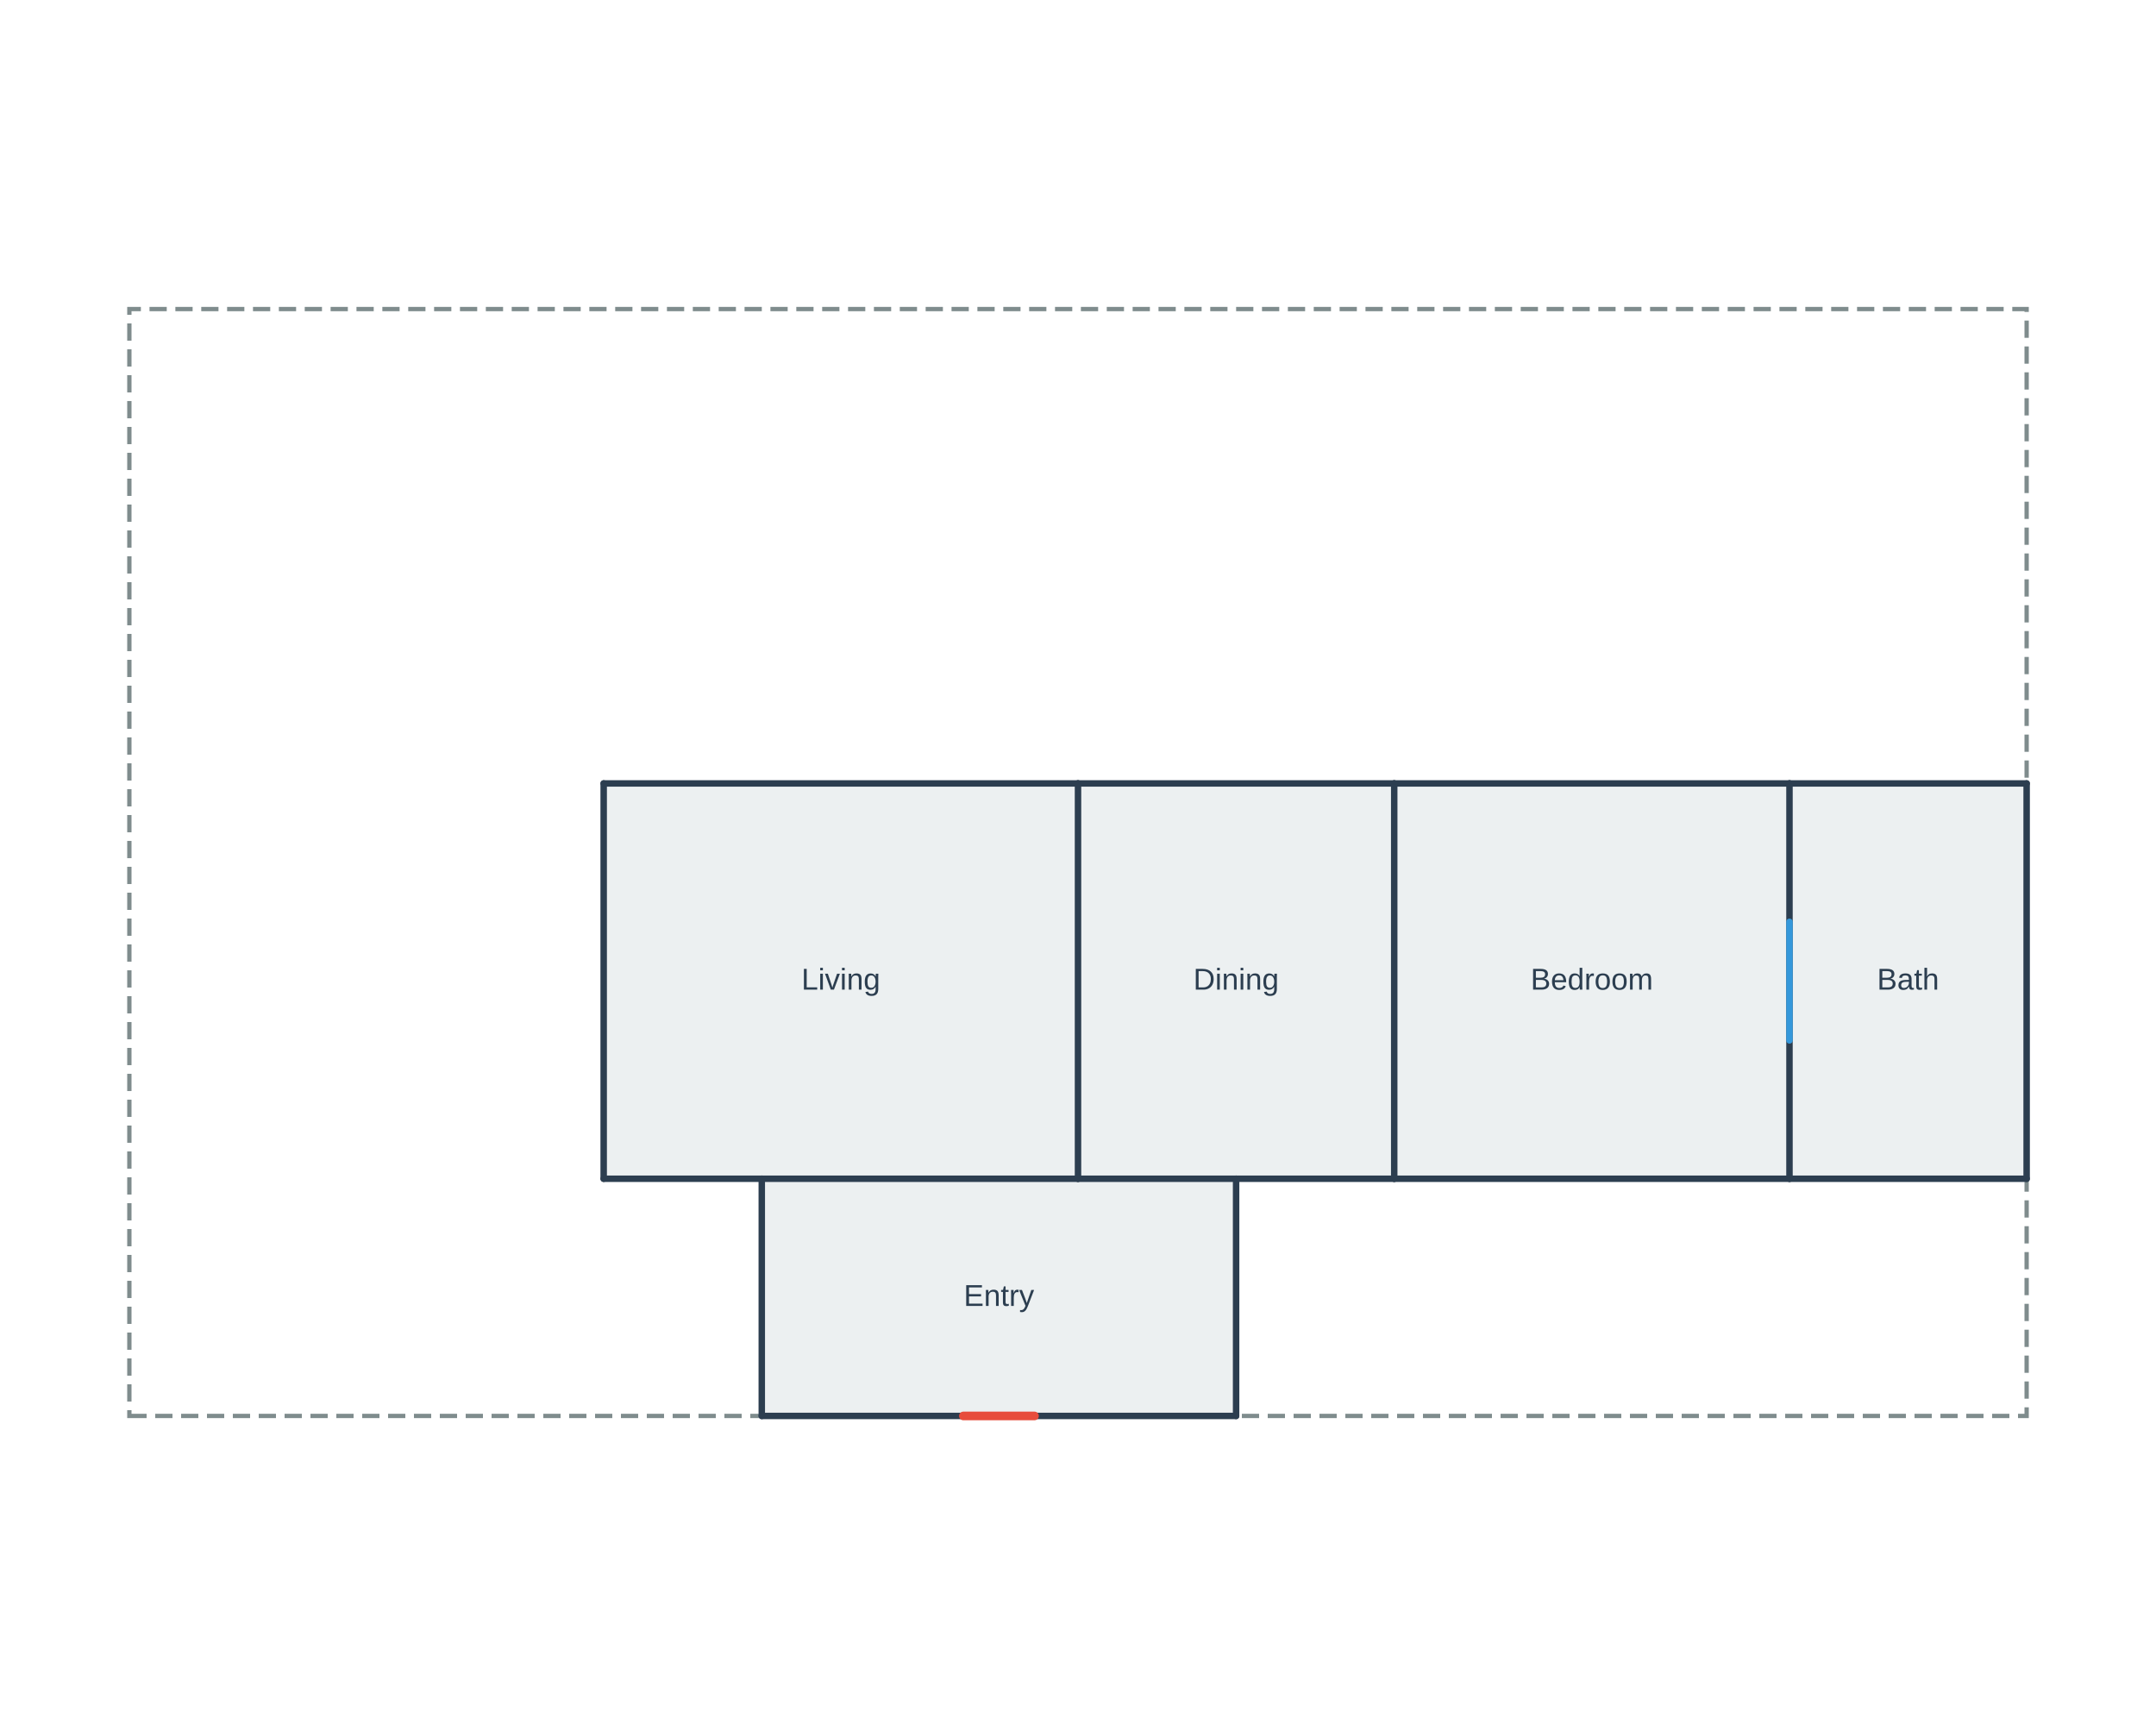
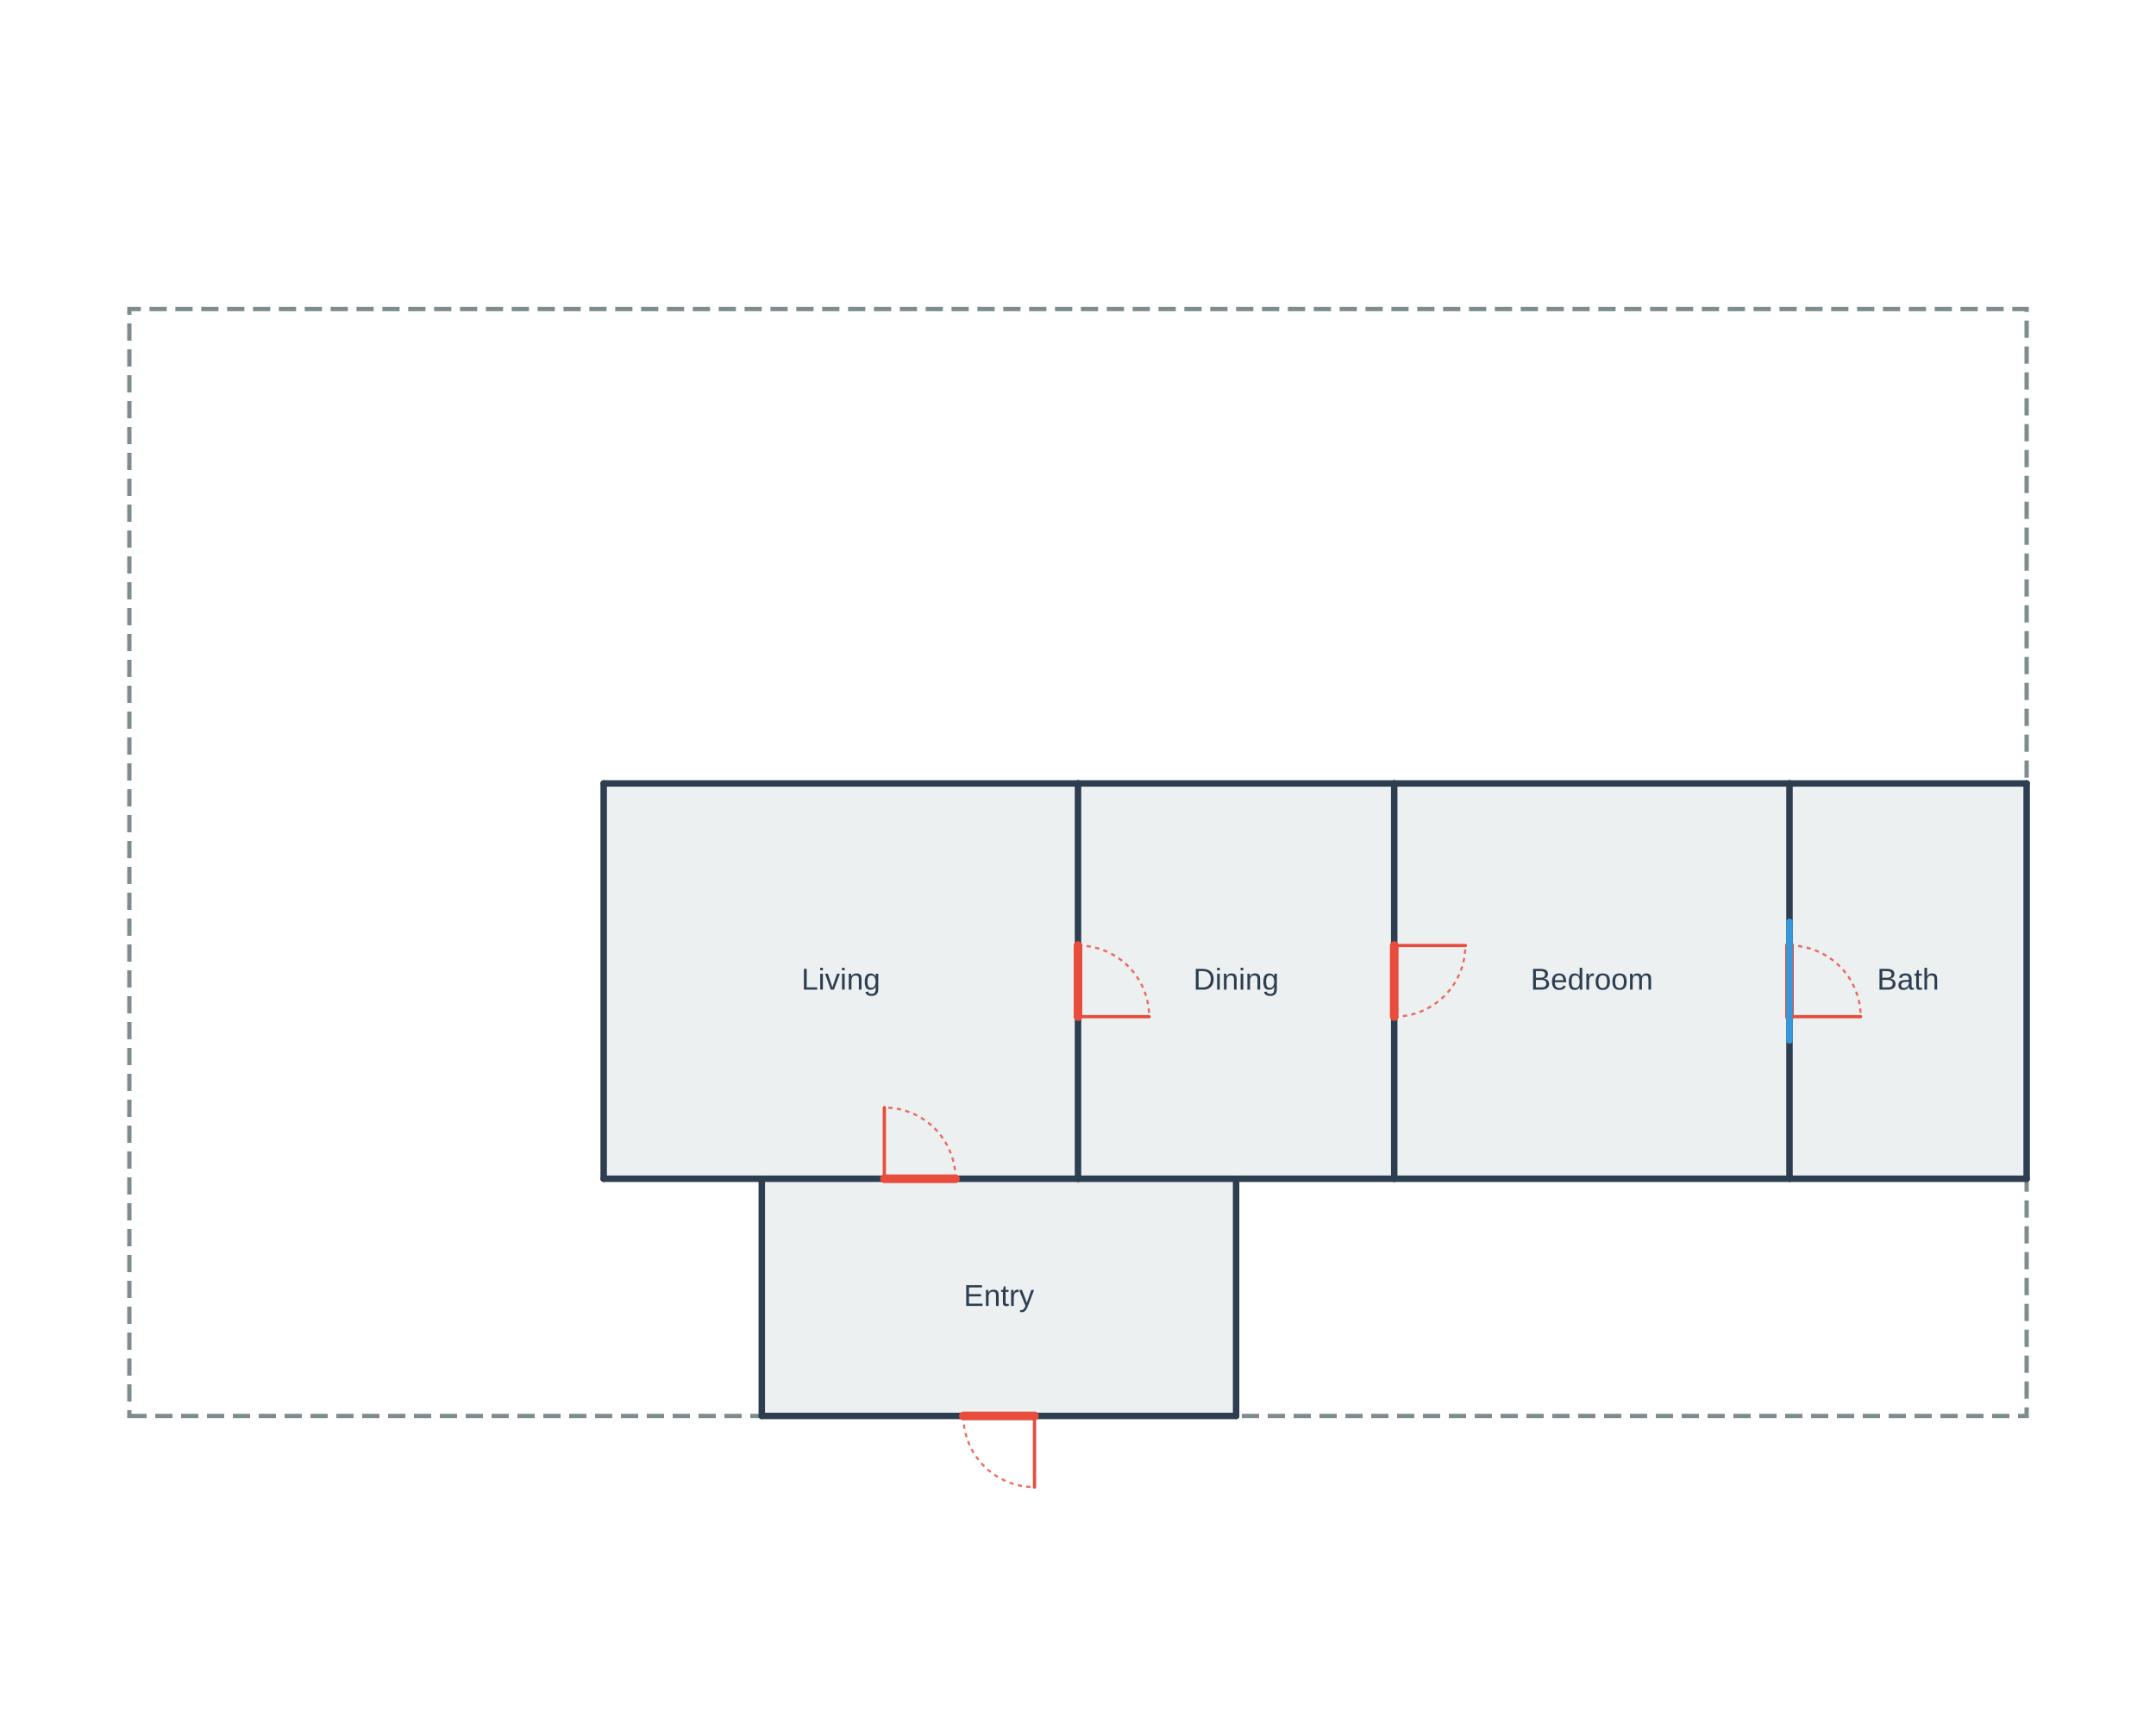
<svg xmlns="http://www.w3.org/2000/svg" width="1000" height="800" viewBox="0 0 1000 800">
  <defs>
    <style>
      .room-label { font-family: Arial, sans-serif; font-weight: 500; }
    </style>
  </defs>
  <rect width="1000" height="800" fill="#ffffff" />
  <path d="M 60.00 656.67 L 940.00 656.67 L 940.00 143.33 L 60.00 143.33 Z" fill="none" stroke="#7f8c8d" stroke-width="2" stroke-dasharray="8,4" />
  <path d="M 353.33 656.67 L 573.33 656.67 L 573.33 546.67 L 353.33 546.67 Z" fill="#ecf0f1" stroke="#bdc3c7" stroke-width="1" />
  <path d="M 280.00 546.67 L 500.00 546.67 L 500.00 363.33 L 280.00 363.33 Z" fill="#ecf0f1" stroke="#bdc3c7" stroke-width="1" />
  <path d="M 500.00 546.67 L 646.67 546.67 L 646.67 363.33 L 500.00 363.33 Z" fill="#ecf0f1" stroke="#bdc3c7" stroke-width="1" />
  <path d="M 646.67 546.67 L 830.00 546.67 L 830.00 363.33 L 646.67 363.33 Z" fill="#ecf0f1" stroke="#bdc3c7" stroke-width="1" />
  <path d="M 830.00 546.67 L 940.00 546.67 L 940.00 363.33 L 830.00 363.33 Z" fill="#ecf0f1" stroke="#bdc3c7" stroke-width="1" />
  <line x1="353.33" y1="546.67" x2="500.00" y2="546.67" stroke="#2c3e50" stroke-width="3" stroke-linecap="round" />
  <line x1="500.00" y1="546.67" x2="573.33" y2="546.67" stroke="#2c3e50" stroke-width="3" stroke-linecap="round" />
  <line x1="500.00" y1="546.67" x2="500.00" y2="363.33" stroke="#2c3e50" stroke-width="3" stroke-linecap="round" />
  <line x1="646.67" y1="546.67" x2="646.67" y2="363.33" stroke="#2c3e50" stroke-width="3" stroke-linecap="round" />
  <line x1="830.00" y1="546.67" x2="830.00" y2="363.33" stroke="#2c3e50" stroke-width="3" stroke-linecap="round" />
  <line x1="353.33" y1="656.67" x2="573.33" y2="656.67" stroke="#2c3e50" stroke-width="3" stroke-linecap="round" />
  <line x1="573.33" y1="656.67" x2="573.33" y2="546.67" stroke="#2c3e50" stroke-width="3" stroke-linecap="round" />
  <line x1="353.33" y1="656.67" x2="353.33" y2="546.67" stroke="#2c3e50" stroke-width="3" stroke-linecap="round" />
  <line x1="280.00" y1="546.67" x2="353.33" y2="546.67" stroke="#2c3e50" stroke-width="3" stroke-linecap="round" />
  <line x1="280.00" y1="363.33" x2="500.00" y2="363.33" stroke="#2c3e50" stroke-width="3" stroke-linecap="round" />
  <line x1="280.00" y1="546.67" x2="280.00" y2="363.33" stroke="#2c3e50" stroke-width="3" stroke-linecap="round" />
  <line x1="573.33" y1="546.67" x2="646.67" y2="546.67" stroke="#2c3e50" stroke-width="3" stroke-linecap="round" />
  <line x1="500.00" y1="363.33" x2="646.67" y2="363.33" stroke="#2c3e50" stroke-width="3" stroke-linecap="round" />
  <line x1="646.67" y1="546.67" x2="830.00" y2="546.67" stroke="#2c3e50" stroke-width="3" stroke-linecap="round" />
  <line x1="646.67" y1="363.33" x2="830.00" y2="363.33" stroke="#2c3e50" stroke-width="3" stroke-linecap="round" />
  <line x1="830.00" y1="546.67" x2="940.00" y2="546.67" stroke="#2c3e50" stroke-width="3" stroke-linecap="round" />
  <line x1="940.00" y1="546.67" x2="940.00" y2="363.33" stroke="#2c3e50" stroke-width="3" stroke-linecap="round" />
  <line x1="830.00" y1="363.33" x2="940.00" y2="363.33" stroke="#2c3e50" stroke-width="3" stroke-linecap="round" />
  <line x1="446.83" y1="656.67" x2="479.83" y2="656.67" stroke="#e74c3c" stroke-width="4" stroke-linecap="round" />
+   <line class="door-leaf" x1="479.83" y1="656.67" x2="479.83" y2="689.67" stroke="#e74c3c" stroke-width="1.5" stroke-linecap="round" />
+   <path class="door-swing" d="M 446.83 656.67 A 33.00 33.00 0 0 0 479.83 689.67" fill="none" stroke="#e74c3c" stroke-width="1" stroke-dasharray="2,2" opacity="0.8" />
+   <line x1="410.17" y1="546.67" x2="443.17" y2="546.67" stroke="#e74c3c" stroke-width="4" stroke-linecap="round" />
+   <line class="door-leaf" x1="410.17" y1="546.67" x2="410.17" y2="513.67" stroke="#e74c3c" stroke-width="1.5" stroke-linecap="round" />
+   <path class="door-swing" d="M 443.17 546.67 A 33.00 33.00 0 0 0 410.17 513.67" fill="none" stroke="#e74c3c" stroke-width="1" stroke-dasharray="2,2" opacity="0.8" />
+   <line x1="500.00" y1="471.50" x2="500.00" y2="438.50" stroke="#e74c3c" stroke-width="4" stroke-linecap="round" />
+   <line class="door-leaf" x1="500.00" y1="471.50" x2="533.00" y2="471.50" stroke="#e74c3c" stroke-width="1.5" stroke-linecap="round" />
+   <path class="door-swing" d="M 500.00 438.50 A 33.00 33.00 0 0 1 533.00 471.50" fill="none" stroke="#e74c3c" stroke-width="1" stroke-dasharray="2,2" opacity="0.8" />
+   <line x1="646.67" y1="471.50" x2="646.67" y2="438.50" stroke="#e74c3c" stroke-width="4" stroke-linecap="round" />
+   <line class="door-leaf" x1="646.67" y1="438.50" x2="679.67" y2="438.50" stroke="#e74c3c" stroke-width="1.5" stroke-linecap="round" />
+   <path class="door-swing" d="M 646.67 471.50 A 33.00 33.00 0 0 0 679.67 438.50" fill="none" stroke="#e74c3c" stroke-width="1" stroke-dasharray="2,2" opacity="0.8" />
+   <line x1="830.00" y1="471.50" x2="830.00" y2="438.50" stroke="#e74c3c" stroke-width="4" stroke-linecap="round" />
+   <line class="door-leaf" x1="830.00" y1="471.50" x2="863.00" y2="471.50" stroke="#e74c3c" stroke-width="1.5" stroke-linecap="round" />
+   <path class="door-swing" d="M 830.00 438.50 A 33.00 33.00 0 0 1 863.00 471.50" fill="none" stroke="#e74c3c" stroke-width="1" stroke-dasharray="2,2" opacity="0.8" />
  <line x1="830.00" y1="482.50" x2="830.00" y2="427.50" stroke="#3498db" stroke-width="3" stroke-linecap="round" />
  <text x="463.33" y="601.67" font-size="14" fill="#2c3e50" text-anchor="middle" dominant-baseline="middle" font-family="Arial, sans-serif">Entry</text>
  <text x="390.00" y="455.00" font-size="14" fill="#2c3e50" text-anchor="middle" dominant-baseline="middle" font-family="Arial, sans-serif">Living</text>
  <text x="573.33" y="455.00" font-size="14" fill="#2c3e50" text-anchor="middle" dominant-baseline="middle" font-family="Arial, sans-serif">Dining</text>
  <text x="738.33" y="455.00" font-size="14" fill="#2c3e50" text-anchor="middle" dominant-baseline="middle" font-family="Arial, sans-serif">Bedroom</text>
  <text x="885.00" y="455.00" font-size="14" fill="#2c3e50" text-anchor="middle" dominant-baseline="middle" font-family="Arial, sans-serif">Bath</text>
</svg>
